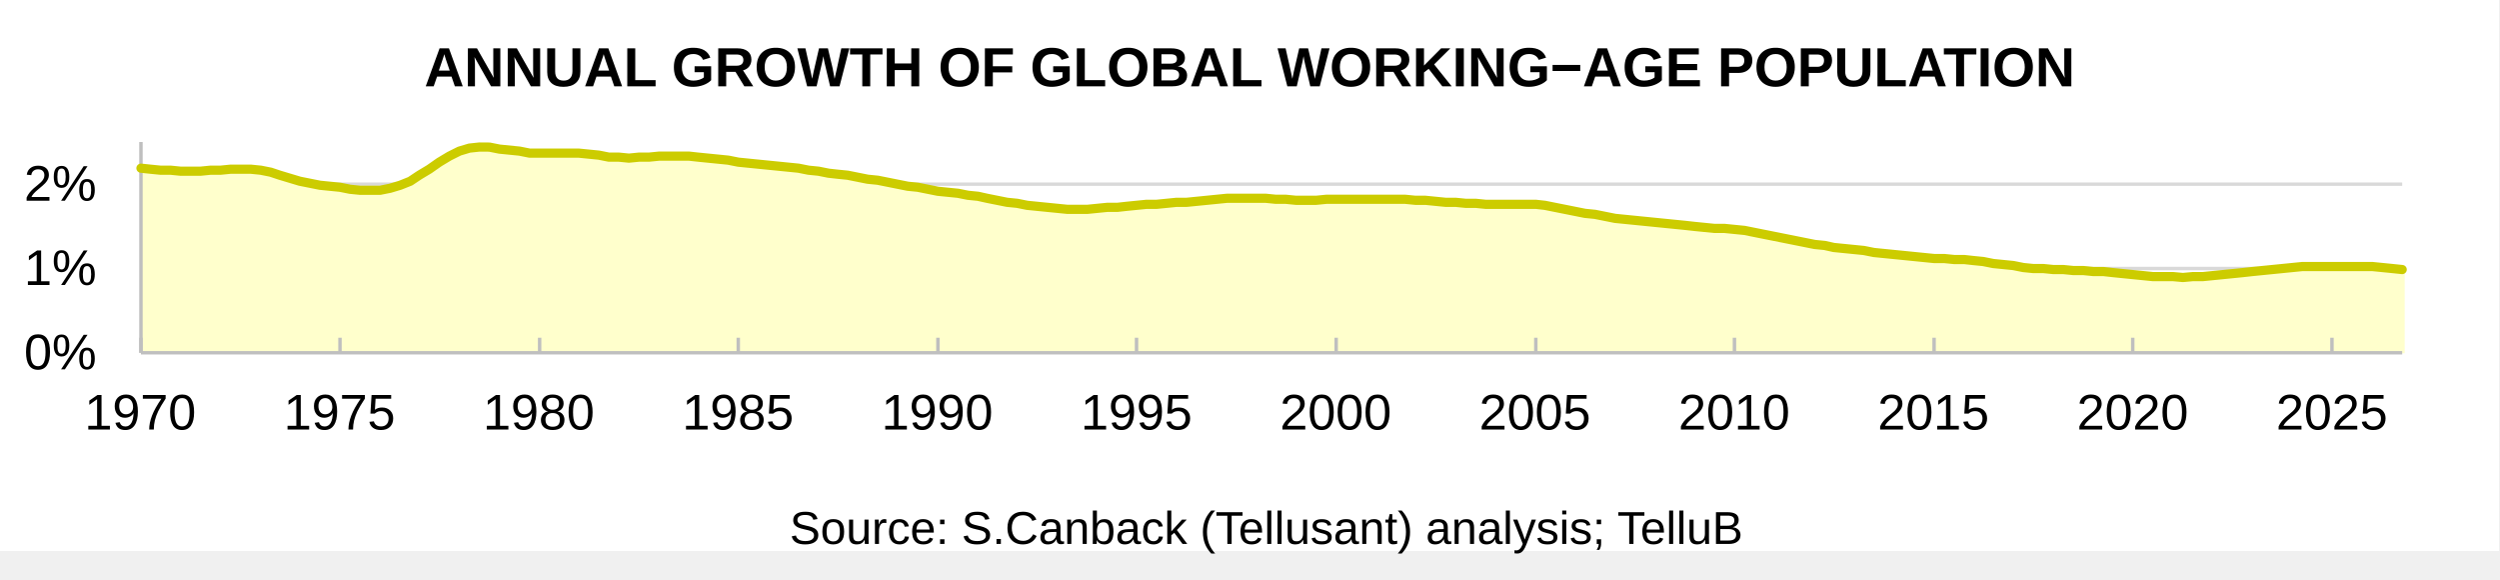
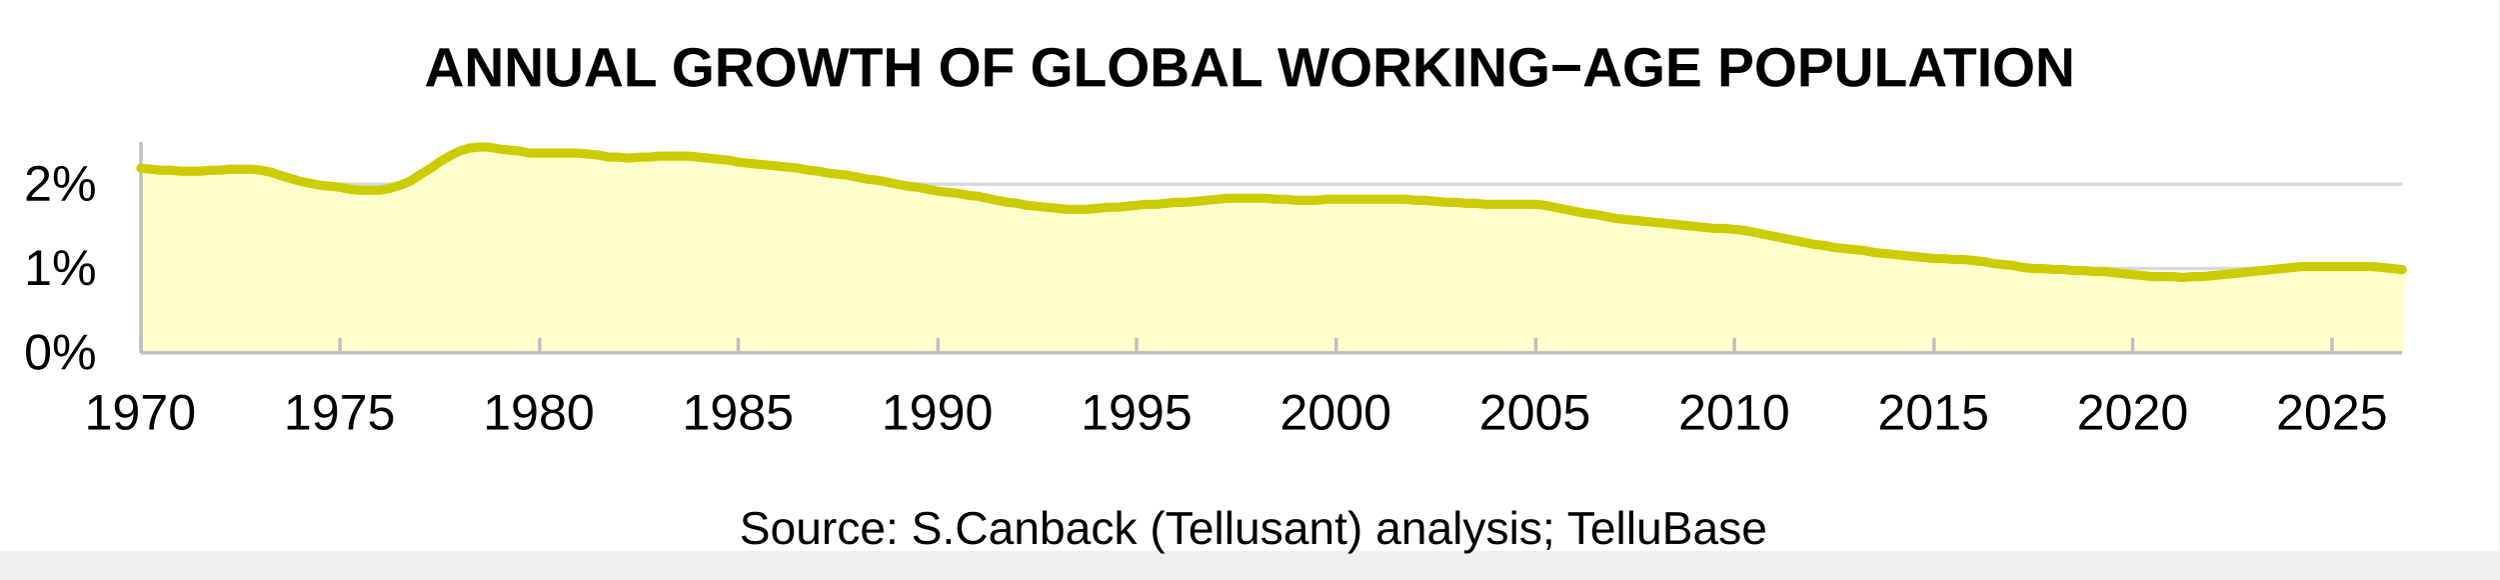
<svg xmlns="http://www.w3.org/2000/svg" width="2491" height="577" xml:space="preserve" overflow="hidden">
  <defs>
    <clipPath id="clip0">
      <rect x="10825" y="2318" width="2491" height="577" />
    </clipPath>
    <clipPath id="clip1">
      <rect x="10965" y="2459" width="2257" height="214" />
-     </clipPath>
-     <clipPath id="clip2">
-       <rect x="11579" y="2800" width="984" height="95" />
    </clipPath>
  </defs>
  <g clip-path="url(#clip0)" transform="translate(-10825 -2318)">
    <rect x="10825" y="2318" width="2491" height="549" fill="#FFFFFF" />
    <g>
      <path d="M10965.5 2585.58 13219.5 2585.58M10965.5 2501.5 13219.5 2501.5" stroke="#D9D9D9" stroke-width="3.438" stroke-linejoin="round" stroke-miterlimit="10" fill="none" />
    </g>
    <g clip-path="url(#clip1)">
      <path d="M10960 2485.08 10970.4 2485.08 10970.4 2670 10960 2670ZM10970.4 2486.08 10980.4 2486.08 10980.4 2670 10970.4 2670ZM10980.4 2487.08 10990.4 2487.08 10990.4 2670 10980.4 2670ZM10990.4 2488.08 11000.4 2488.08 11000.4 2670 10990.4 2670ZM11000.4 2488.08 11010.4 2488.08 11010.4 2670 11000.4 2670ZM11010.4 2488.08 11020.4 2488.08 11020.4 2670 11010.4 2670ZM11020.4 2488.08 11029.4 2488.08 11029.4 2670 11020.4 2670ZM11029.4 2488.08 11039.4 2488.08 11039.4 2670 11029.4 2670ZM11039.4 2487.08 11049.4 2487.08 11049.4 2670 11039.4 2670ZM11049.4 2487.08 11059.4 2487.08 11059.4 2670 11049.4 2670ZM11059.4 2486.08 11069.4 2486.08 11069.4 2670 11059.4 2670ZM11069.4 2486.08 11079.4 2486.08 11079.4 2670 11069.4 2670ZM11079.4 2487.08 11089.4 2487.08 11089.4 2670 11079.4 2670ZM11089.4 2489.08 11099.4 2489.08 11099.4 2670 11089.4 2670ZM11099.4 2492.08 11109.4 2492.08 11109.4 2670 11099.4 2670ZM11109.4 2495.08 11119.4 2495.08 11119.4 2670 11109.4 2670ZM11119.4 2498.08 11129.4 2498.08 11129.4 2670 11119.4 2670ZM11129.4 2501.08 11139.4 2501.08 11139.4 2670 11129.4 2670ZM11139.4 2502.08 11149.4 2502.08 11149.4 2670 11139.4 2670ZM11149.4 2504.08 11159.4 2504.08 11159.4 2670 11149.4 2670ZM11159.4 2505.08 11168.4 2505.08 11168.4 2670 11159.4 2670ZM11168.4 2506.08 11178.4 2506.08 11178.4 2670 11168.4 2670ZM11178.4 2507.08 11188.4 2507.08 11188.4 2670 11178.4 2670ZM11188.4 2508.08 11198.4 2508.08 11198.4 2670 11188.4 2670ZM11198.4 2507.08 11208.4 2507.08 11208.4 2670 11198.4 2670ZM11208.4 2505.08 11218.4 2505.08 11218.4 2670 11208.4 2670ZM11218.4 2502.08 11228.4 2502.08 11228.4 2670 11218.4 2670ZM11228.4 2498.08 11238.4 2498.08 11238.4 2670 11228.4 2670ZM11238.4 2493.08 11248.4 2493.08 11248.4 2670 11238.4 2670ZM11248.4 2486.08 11258.4 2486.08 11258.4 2670 11248.4 2670ZM11258.4 2479.08 11268.4 2479.08 11268.4 2670 11258.4 2670ZM11268.4 2473.08 11278.4 2473.08 11278.4 2670 11268.4 2670ZM11278.4 2468.08 11288.4 2468.08 11288.4 2670 11278.4 2670ZM11288.4 2466.08 11298.4 2466.08 11298.4 2670 11288.4 2670ZM11298.4 2465.08 11307.4 2465.08 11307.4 2670 11298.4 2670ZM11307.4 2465.08 11317.4 2465.08 11317.4 2670 11307.4 2670ZM11317.4 2466.08 11327.4 2466.08 11327.4 2670 11317.4 2670ZM11327.4 2467.08 11337.4 2467.08 11337.4 2670 11327.4 2670ZM11337.4 2469.08 11347.4 2469.08 11347.4 2670 11337.4 2670ZM11347.4 2470.08 11357.4 2470.08 11357.4 2670 11347.4 2670ZM11357.4 2471.08 11367.4 2471.08 11367.4 2670 11357.4 2670ZM11367.4 2471.08 11377.4 2471.08 11377.4 2670 11367.4 2670ZM11377.4 2471.08 11387.4 2471.08 11387.4 2670 11377.4 2670ZM11387.4 2471.08 11397.4 2471.08 11397.4 2670 11387.4 2670ZM11397.4 2471.08 11407.4 2471.08 11407.4 2670 11397.4 2670ZM11407.4 2472.08 11417.4 2472.08 11417.4 2670 11407.4 2670ZM11417.4 2473.08 11427.4 2473.08 11427.4 2670 11417.4 2670ZM11427.4 2474.08 11437.4 2474.08 11437.4 2670 11427.4 2670ZM11437.4 2475.08 11447.4 2475.08 11447.4 2670 11437.4 2670ZM11447.4 2475.08 11456.4 2475.08 11456.4 2670 11447.4 2670ZM11456.4 2475.08 11466.4 2475.08 11466.4 2670 11456.4 2670ZM11466.4 2474.08 11476.4 2474.08 11476.4 2670 11466.4 2670ZM11476.4 2474.08 11486.4 2474.08 11486.4 2670 11476.4 2670ZM11486.4 2473.08 11496.4 2473.08 11496.4 2670 11486.4 2670ZM11496.4 2473.08 11506.4 2473.08 11506.4 2670 11496.4 2670ZM11506.4 2473.08 11516.4 2473.08 11516.4 2670 11506.4 2670ZM11516.4 2474.08 11526.4 2474.08 11526.4 2670 11516.4 2670ZM11526.4 2475.08 11536.4 2475.08 11536.4 2670 11526.4 2670ZM11536.4 2476.08 11546.4 2476.08 11546.4 2670 11536.4 2670ZM11546.4 2478.08 11556.4 2478.08 11556.4 2670 11546.4 2670ZM11556.4 2479.08 11566.4 2479.08 11566.4 2670 11556.4 2670ZM11566.4 2480.08 11576.4 2480.08 11576.4 2670 11566.4 2670ZM11576.4 2481.08 11586.4 2481.08 11586.4 2670 11576.4 2670ZM11586.4 2482.08 11595.4 2482.08 11595.4 2670 11586.4 2670ZM11595.4 2483.08 11605.4 2483.08 11605.4 2670 11595.4 2670ZM11605.4 2485.08 11615.4 2485.08 11615.4 2670 11605.4 2670ZM11615.4 2486.08 11625.4 2486.08 11625.4 2670 11615.4 2670ZM11625.4 2487.08 11635.4 2487.08 11635.4 2670 11625.4 2670ZM11635.4 2489.08 11645.4 2489.08 11645.4 2670 11635.4 2670ZM11645.4 2490.08 11655.4 2490.08 11655.4 2670 11645.4 2670ZM11655.4 2492.08 11665.4 2492.08 11665.4 2670 11655.4 2670ZM11665.4 2493.08 11675.4 2493.08 11675.4 2670 11665.4 2670ZM11675.4 2495.08 11685.4 2495.08 11685.4 2670 11675.4 2670ZM11685.4 2496.08 11695.4 2496.08 11695.4 2670 11685.4 2670ZM11695.4 2498.08 11705.4 2498.08 11705.4 2670 11695.4 2670ZM11705.4 2500.08 11715.4 2500.08 11715.4 2670 11705.4 2670ZM11715.4 2501.08 11725.4 2501.08 11725.4 2670 11715.4 2670ZM11725.4 2503.08 11734.4 2503.08 11734.4 2670 11725.4 2670ZM11734.4 2505.08 11744.4 2505.08 11744.4 2670 11734.4 2670ZM11744.4 2507.08 11754.4 2507.08 11754.4 2670 11744.4 2670ZM11754.4 2508.08 11764.4 2508.08 11764.4 2670 11754.4 2670ZM11764.4 2510.08 11774.4 2510.08 11774.4 2670 11764.4 2670ZM11774.4 2511.08 11784.4 2511.08 11784.4 2670 11774.4 2670ZM11784.4 2512.08 11794.4 2512.08 11794.4 2670 11784.4 2670ZM11794.4 2514.08 11804.4 2514.08 11804.4 2670 11794.4 2670ZM11804.4 2516.08 11814.4 2516.08 11814.4 2670 11804.4 2670ZM11814.4 2517.08 11824.4 2517.08 11824.4 2670 11814.4 2670ZM11824.4 2519.08 11834.4 2519.08 11834.4 2670 11824.4 2670ZM11834.4 2521.08 11844.4 2521.08 11844.4 2670 11834.4 2670ZM11844.4 2522.08 11854.4 2522.08 11854.4 2670 11844.4 2670ZM11854.4 2524.08 11864.4 2524.08 11864.4 2670 11854.4 2670ZM11864.4 2525.08 11873.4 2525.08 11873.4 2670 11864.4 2670ZM11873.4 2526.08 11883.4 2526.08 11883.4 2670 11873.4 2670ZM11883.4 2526.08 11893.4 2526.08 11893.4 2670 11883.4 2670ZM11893.4 2526.08 11903.4 2526.08 11903.4 2670 11893.4 2670ZM11903.4 2526.08 11913.4 2526.08 11913.4 2670 11903.4 2670ZM11913.4 2526.08 11923.4 2526.08 11923.4 2670 11913.4 2670ZM11923.4 2525.08 11933.4 2525.08 11933.4 2670 11923.4 2670ZM11933.4 2524.08 11943.4 2524.08 11943.4 2670 11933.4 2670ZM11943.4 2523.08 11953.4 2523.08 11953.4 2670 11943.4 2670ZM11953.4 2523.08 11963.4 2523.08 11963.4 2670 11953.4 2670ZM11963.4 2522.08 11973.4 2522.08 11973.4 2670 11963.4 2670ZM11973.4 2521.08 11983.4 2521.08 11983.4 2670 11973.4 2670ZM11983.4 2521.08 11993.4 2521.08 11993.4 2670 11983.4 2670ZM11993.4 2520.08 12003.4 2520.08 12003.4 2670 11993.4 2670ZM12003.4 2519.08 12012.4 2519.08 12012.4 2670 12003.4 2670ZM12012.4 2518.08 12022.4 2518.08 12022.4 2670 12012.4 2670ZM12022.4 2517.08 12032.4 2517.08 12032.4 2670 12022.4 2670ZM12032.4 2517.08 12042.4 2517.08 12042.4 2670 12032.4 2670ZM12042.4 2516.08 12052.4 2516.08 12052.4 2670 12042.4 2670ZM12052.4 2516.08 12062.4 2516.08 12062.4 2670 12052.4 2670ZM12062.4 2515.08 12072.4 2515.08 12072.4 2670 12062.4 2670ZM12072.4 2516.08 12082.4 2516.08 12082.4 2670 12072.4 2670ZM12082.4 2516.08 12092.4 2516.08 12092.4 2670 12082.4 2670ZM12092.4 2516.08 12102.4 2516.08 12102.4 2670 12092.4 2670ZM12102.4 2517.08 12112.4 2517.08 12112.4 2670 12102.4 2670ZM12112.4 2517.08 12122.4 2517.08 12122.4 2670 12112.4 2670ZM12122.4 2517.08 12132.4 2517.08 12132.4 2670 12122.4 2670ZM12132.4 2517.08 12142.4 2517.08 12142.4 2670 12132.4 2670ZM12142.4 2517.08 12152.4 2517.08 12152.4 2670 12142.4 2670ZM12152.4 2517.08 12161.4 2517.08 12161.4 2670 12152.4 2670ZM12161.4 2517.08 12171.4 2517.08 12171.4 2670 12161.4 2670ZM12171.4 2516.08 12181.4 2516.08 12181.4 2670 12171.4 2670ZM12181.4 2516.08 12191.4 2516.08 12191.4 2670 12181.4 2670ZM12191.4 2516.08 12201.4 2516.08 12201.4 2670 12191.4 2670ZM12201.4 2516.08 12211.4 2516.08 12211.4 2670 12201.4 2670ZM12211.4 2517.08 12221.4 2517.08 12221.4 2670 12211.4 2670ZM12221.4 2517.08 12231.4 2517.08 12231.4 2670 12221.4 2670ZM12231.4 2517.08 12241.4 2517.08 12241.4 2670 12231.4 2670ZM12241.4 2518.08 12251.4 2518.08 12251.4 2670 12241.4 2670ZM12251.4 2518.08 12261.4 2518.08 12261.4 2670 12251.4 2670ZM12261.4 2519.08 12271.4 2519.08 12271.4 2670 12261.4 2670ZM12271.4 2520.08 12281.4 2520.08 12281.4 2670 12271.4 2670ZM12281.4 2520.08 12291.4 2520.08 12291.4 2670 12281.4 2670ZM12291.4 2521.08 12300.4 2521.08 12300.4 2670 12291.4 2670ZM12300.4 2521.08 12310.4 2521.08 12310.4 2670 12300.4 2670ZM12310.4 2521.08 12320.4 2521.08 12320.4 2670 12310.4 2670ZM12320.4 2521.08 12330.4 2521.08 12330.4 2670 12320.4 2670ZM12330.4 2521.08 12340.4 2521.08 12340.4 2670 12330.4 2670ZM12340.4 2521.08 12350.4 2521.08 12350.4 2670 12340.4 2670ZM12350.4 2522.08 12360.4 2522.08 12360.4 2670 12350.4 2670ZM12360.4 2523.08 12370.4 2523.08 12370.4 2670 12360.4 2670ZM12370.4 2524.08 12380.4 2524.08 12380.4 2670 12370.4 2670ZM12380.4 2526.08 12390.4 2526.08 12390.4 2670 12380.4 2670ZM12390.4 2528.08 12400.4 2528.08 12400.4 2670 12390.4 2670ZM12400.4 2530.08 12410.4 2530.08 12410.4 2670 12400.4 2670ZM12410.4 2532.08 12420.4 2532.08 12420.4 2670 12410.4 2670ZM12420.4 2534.08 12430.4 2534.08 12430.4 2670 12420.4 2670ZM12430.4 2535.08 12439.4 2535.08 12439.4 2670 12430.4 2670ZM12439.4 2537.08 12449.4 2537.08 12449.4 2670 12439.4 2670ZM12449.4 2538.08 12459.4 2538.08 12459.4 2670 12449.4 2670ZM12459.4 2539.08 12469.4 2539.08 12469.4 2670 12459.4 2670ZM12469.4 2540.08 12479.4 2540.08 12479.4 2670 12469.4 2670ZM12479.4 2541.08 12489.4 2541.08 12489.4 2670 12479.4 2670ZM12489.4 2542.08 12499.4 2542.08 12499.4 2670 12489.4 2670ZM12499.4 2543.08 12509.4 2543.08 12509.4 2670 12499.4 2670ZM12509.4 2544.08 12519.4 2544.08 12519.4 2670 12509.4 2670ZM12519.4 2544.08 12529.4 2544.08 12529.4 2670 12519.4 2670ZM12529.4 2545.08 12539.4 2545.08 12539.4 2670 12529.4 2670ZM12539.4 2546.08 12549.4 2546.08 12549.4 2670 12539.4 2670ZM12549.4 2547.08 12559.4 2547.08 12559.4 2670 12549.4 2670ZM12559.4 2548.08 12569.4 2548.08 12569.4 2670 12559.4 2670ZM12569.4 2550.08 12578.4 2550.08 12578.4 2670 12569.4 2670ZM12578.4 2551.08 12588.4 2551.08 12588.4 2670 12578.4 2670ZM12588.4 2553.08 12598.4 2553.08 12598.4 2670 12588.4 2670ZM12598.4 2555.08 12608.4 2555.08 12608.4 2670 12598.4 2670ZM12608.4 2558.08 12618.4 2558.08 12618.4 2670 12608.4 2670ZM12618.4 2560.08 12628.4 2560.08 12628.4 2670 12618.4 2670ZM12628.4 2561.08 12638.4 2561.08 12638.4 2670 12628.4 2670ZM12638.4 2563.08 12648.4 2563.08 12648.4 2670 12638.4 2670ZM12648.4 2564.08 12658.4 2564.08 12658.4 2670 12648.4 2670ZM12658.4 2566.08 12668.4 2566.08 12668.4 2670 12658.4 2670ZM12668.4 2567.08 12678.4 2567.08 12678.4 2670 12668.4 2670ZM12678.4 2568.08 12688.4 2568.08 12688.4 2670 12678.4 2670ZM12688.4 2569.08 12698.4 2569.08 12698.4 2670 12688.4 2670ZM12698.4 2570.08 12708.4 2570.08 12708.4 2670 12698.4 2670ZM12708.4 2572.08 12717.4 2572.08 12717.4 2670 12708.4 2670ZM12717.4 2573.08 12727.4 2573.08 12727.4 2670 12717.4 2670ZM12727.4 2574.08 12737.4 2574.08 12737.4 2670 12727.4 2670ZM12737.4 2574.08 12747.4 2574.08 12747.4 2670 12737.4 2670ZM12747.4 2575.08 12757.4 2575.08 12757.4 2670 12747.4 2670ZM12757.4 2576.08 12767.4 2576.08 12767.4 2670 12757.4 2670ZM12767.4 2576.08 12777.4 2576.08 12777.4 2670 12767.4 2670ZM12777.4 2577.08 12787.4 2577.08 12787.4 2670 12777.4 2670ZM12787.4 2578.08 12797.4 2578.08 12797.4 2670 12787.4 2670ZM12797.4 2579.08 12807.4 2579.08 12807.4 2670 12797.4 2670ZM12807.4 2580.08 12817.4 2580.08 12817.4 2670 12807.4 2670ZM12817.4 2582.08 12827.4 2582.08 12827.4 2670 12817.4 2670ZM12827.4 2583.08 12837.4 2583.08 12837.4 2670 12827.4 2670ZM12837.4 2584.08 12847.4 2584.08 12847.4 2670 12837.4 2670ZM12847.4 2585.08 12857.4 2585.08 12857.4 2670 12847.4 2670ZM12857.4 2586.08 12866.4 2586.08 12866.4 2670 12857.4 2670ZM12866.4 2586.08 12876.4 2586.08 12876.4 2670 12866.4 2670ZM12876.4 2587.08 12886.4 2587.08 12886.4 2670 12876.4 2670ZM12886.4 2587.08 12896.4 2587.08 12896.4 2670 12886.4 2670ZM12896.4 2588.08 12906.4 2588.08 12906.4 2670 12896.4 2670ZM12906.4 2588.08 12916.4 2588.08 12916.4 2670 12906.4 2670ZM12916.4 2589.08 12926.4 2589.08 12926.4 2670 12916.4 2670ZM12926.4 2590.08 12936.4 2590.08 12936.4 2670 12926.4 2670ZM12936.4 2590.08 12946.4 2590.08 12946.4 2670 12936.4 2670ZM12946.4 2591.08 12956.4 2591.08 12956.4 2670 12946.4 2670ZM12956.4 2592.08 12966.4 2592.08 12966.4 2670 12956.4 2670ZM12966.4 2593.08 12976.4 2593.08 12976.4 2670 12966.4 2670ZM12976.4 2594.08 12986.4 2594.08 12986.4 2670 12976.4 2670ZM12986.4 2594.08 12996.4 2594.08 12996.4 2670 12986.4 2670ZM12996.4 2594.08 13005.4 2594.08 13005.4 2670 12996.4 2670ZM13005.4 2594.08 13015.4 2594.08 13015.4 2670 13005.4 2670ZM13015.4 2594.08 13025.4 2594.08 13025.4 2670 13015.4 2670ZM13025.4 2593.08 13035.4 2593.08 13035.4 2670 13025.4 2670ZM13035.4 2592.08 13045.4 2592.08 13045.4 2670 13035.4 2670ZM13045.4 2591.08 13055.4 2591.08 13055.4 2670 13045.4 2670ZM13055.4 2590.08 13065.4 2590.08 13065.4 2670 13055.4 2670ZM13065.4 2589.08 13075.4 2589.08 13075.4 2670 13065.4 2670ZM13075.4 2587.08 13085.4 2587.08 13085.4 2670 13075.4 2670ZM13085.4 2586.08 13095.4 2586.08 13095.4 2670 13085.4 2670ZM13095.4 2585.08 13105.4 2585.08 13105.4 2670 13095.4 2670ZM13105.4 2584.08 13115.4 2584.08 13115.4 2670 13105.4 2670ZM13115.4 2584.08 13125.4 2584.08 13125.4 2670 13115.4 2670ZM13125.4 2583.08 13135.4 2583.08 13135.4 2670 13125.4 2670ZM13135.4 2583.08 13144.4 2583.08 13144.4 2670 13135.4 2670ZM13144.4 2583.08 13154.4 2583.08 13154.4 2670 13144.4 2670ZM13154.4 2583.08 13164.4 2583.08 13164.4 2670 13154.4 2670ZM13164.4 2583.08 13174.4 2583.08 13174.4 2670 13164.4 2670ZM13174.4 2583.08 13184.4 2583.08 13184.4 2670 13174.4 2670ZM13184.4 2584.08 13194.4 2584.08 13194.4 2670 13184.4 2670ZM13194.4 2585.08 13204.4 2585.08 13204.4 2670 13194.4 2670ZM13204.4 2586.08 13214.4 2586.08 13214.4 2670 13204.4 2670ZM13214.4 2587.08 13224 2587.08 13224 2670 13214.4 2670Z" fill="#FFFFCC" />
    </g>
    <g>
      <path d="M0 0 0 210" stroke="#BFBFBF" stroke-width="3.438" stroke-linejoin="round" stroke-miterlimit="10" fill="none" fill-rule="evenodd" transform="matrix(1 0 0 -1 10965.5 2669.5)" />
    </g>
    <g>
      <path d="M10965.5 2669.5 13219.5 2669.5" stroke="#BFBFBF" stroke-width="3.438" stroke-linejoin="round" stroke-miterlimit="10" fill="none" fill-rule="evenodd" />
    </g>
    <g>
      <path d="M10965.5 2654.5 10965.5 2669.5M11163.9 2654.5 11163.9 2669.5M11362.9 2654.5 11362.9 2669.5M11560.9 2654.5 11560.9 2669.5M11759.9 2654.5 11759.9 2669.5M11957.9 2654.5 11957.9 2669.5M12156.9 2654.5 12156.9 2669.5M12355.9 2654.5 12355.9 2669.5M12553.9 2654.5 12553.9 2669.5M12752.9 2654.5 12752.9 2669.5M12950.9 2654.5 12950.9 2669.5M13149.5 2654.5 13149.5 2669.5" stroke="#BFBFBF" stroke-width="3.438" stroke-linejoin="round" stroke-miterlimit="10" fill="none" />
    </g>
    <g>
      <path d="M10965.5 2485.58 10974.9 2486.58 10984.9 2487.58 10994.9 2487.58 11004.9 2488.58 11014.9 2488.58 11024.9 2488.58 11034.9 2487.58 11044.9 2487.58 11054.9 2486.58 11064.9 2486.58 11074.9 2486.58 11084.9 2487.58 11094.9 2489.58 11103.9 2492.58 11113.9 2495.58 11123.9 2498.58 11133.9 2500.58 11143.9 2502.58 11153.9 2503.58 11163.9 2504.58 11173.9 2506.58 11183.9 2507.58 11193.9 2507.58 11203.9 2507.58 11213.9 2505.58 11223.9 2502.58 11233.9 2498.58 11242.9 2492.58 11252.9 2486.58 11262.9 2479.58 11272.9 2473.58 11282.9 2468.58 11292.9 2465.58 11302.9 2464.5 11312.9 2464.58 11322.9 2466.58 11332.9 2467.58 11342.9 2468.58 11352.9 2470.58 11362.9 2470.58 11372.9 2470.58 11381.9 2470.58 11391.9 2470.58 11401.9 2470.58 11411.9 2471.58 11421.9 2472.58 11431.9 2474.58 11441.9 2474.58 11451.9 2475.58 11461.9 2474.58 11471.9 2474.58 11481.9 2473.58 11491.9 2473.58 11501.9 2473.58 11511.9 2473.58 11520.9 2474.58 11530.9 2475.58 11540.9 2476.58 11550.9 2477.58 11560.9 2479.58 11570.9 2480.58 11580.9 2481.58 11590.9 2482.58 11600.9 2483.58 11610.9 2484.58 11620.9 2485.58 11630.9 2487.58 11640.9 2488.58 11650.9 2490.58 11659.9 2491.58 11669.9 2492.58 11679.9 2494.58 11689.9 2496.58 11699.9 2497.58 11709.9 2499.58 11719.9 2501.58 11729.9 2503.58 11739.9 2504.58 11749.9 2506.58 11759.9 2508.58 11769.9 2509.58 11779.9 2510.58 11789.9 2512.58 11799.9 2513.58 11808.9 2515.58 11818.9 2517.58 11828.9 2519.58 11838.9 2520.58 11848.9 2522.58 11858.9 2523.58 11868.9 2524.58 11878.9 2525.58 11888.9 2526.58 11898.9 2526.58 11908.9 2526.58 11918.9 2525.58 11928.9 2524.58 11938.9 2524.58 11947.9 2523.58 11957.9 2522.58 11967.9 2521.58 11977.9 2521.58 11987.9 2520.58 11997.9 2519.58 12007.9 2519.58 12017.9 2518.58 12027.9 2517.58 12037.9 2516.58 12047.9 2515.58 12057.9 2515.58 12067.9 2515.58 12077.9 2515.58 12086.9 2515.58 12096.9 2516.58 12106.9 2516.58 12116.9 2517.58 12126.9 2517.58 12136.9 2517.58 12146.9 2516.58 12156.9 2516.58 12166.9 2516.58 12176.9 2516.58 12186.9 2516.58 12196.9 2516.58 12206.9 2516.58 12216.9 2516.58 12225.9 2516.58 12235.9 2517.58 12245.9 2517.58 12255.9 2518.58 12265.9 2519.58 12275.9 2519.58 12285.9 2520.58 12295.9 2520.58 12305.9 2521.58 12315.9 2521.58 12325.9 2521.58 12335.9 2521.58 12345.9 2521.58 12355.9 2521.58 12364.9 2522.58 12374.9 2524.58 12384.9 2526.58 12394.9 2528.58 12404.9 2530.58 12414.9 2531.58 12424.9 2533.58 12434.9 2535.58 12444.9 2536.58 12454.9 2537.58 12464.9 2538.58 12474.9 2539.58 12484.9 2540.58 12494.9 2541.58 12504.9 2542.58 12513.9 2543.58 12523.9 2544.58 12533.9 2545.58 12543.9 2545.58 12553.9 2546.58 12563.9 2547.58 12573.9 2549.58 12583.9 2551.58 12593.9 2553.58 12603.9 2555.58 12613.9 2557.58 12623.9 2559.58 12633.9 2561.58 12643.9 2562.58 12652.9 2564.58 12662.9 2565.58 12672.9 2566.58 12682.9 2567.58 12692.9 2569.58 12702.9 2570.58 12712.9 2571.58 12722.9 2572.58 12732.9 2573.58 12742.9 2574.58 12752.9 2575.58 12762.9 2575.58 12772.9 2576.58 12782.9 2576.58 12791.9 2577.58 12801.9 2578.58 12811.9 2580.58 12821.9 2581.58 12831.9 2582.58 12841.9 2584.58 12851.9 2585.58 12861.9 2585.58 12871.9 2586.58 12881.9 2586.58 12891.9 2587.58 12901.9 2587.58 12911.9 2588.58 12921.9 2588.58 12930.9 2589.58 12940.9 2590.59 12950.9 2591.59 12960.9 2592.59 12970.9 2593.59 12980.9 2593.59 12990.9 2593.59 13000.9 2594.5 13010.9 2593.59 13020.9 2593.59 13030.9 2592.59 13040.9 2591.59 13050.9 2590.59 13060.9 2589.58 13069.9 2588.58 13079.9 2587.58 13089.9 2586.58 13099.9 2585.58 13109.9 2584.58 13119.9 2583.58 13129.9 2583.58 13139.9 2583.58 13149.9 2583.58 13159.9 2583.58 13169.9 2583.58 13179.9 2583.58 13189.9 2583.58 13199.9 2584.58 13209.9 2585.58 13219.5 2586.58" stroke="#CCCC00" stroke-width="9.167" stroke-linecap="round" stroke-linejoin="round" stroke-miterlimit="10" fill="none" />
    </g>
    <g>
      <text font-family="Arial,Arial_MSFontService,sans-serif" font-weight="400" font-size="50" transform="matrix(1 0 0 1 10849 2686)">0%</text>
    </g>
    <g>
      <text font-family="Arial,Arial_MSFontService,sans-serif" font-weight="400" font-size="50" transform="matrix(1 0 0 1 10849 2602)">1%</text>
    </g>
    <g>
      <text font-family="Arial,Arial_MSFontService,sans-serif" font-weight="400" font-size="50" transform="matrix(1 0 0 1 10849 2518)">2%</text>
    </g>
    <g>
      <text font-family="Arial,Arial_MSFontService,sans-serif" font-weight="400" font-size="50" transform="matrix(1 0 0 1 10909.2 2746)">1970</text>
    </g>
    <g>
      <text font-family="Arial,Arial_MSFontService,sans-serif" font-weight="400" font-size="50" transform="matrix(1 0 0 1 11107.8 2746)">1975</text>
    </g>
    <g>
      <text font-family="Arial,Arial_MSFontService,sans-serif" font-weight="400" font-size="50" transform="matrix(1 0 0 1 11306.4 2746)">1980</text>
    </g>
    <g>
      <text font-family="Arial,Arial_MSFontService,sans-serif" font-weight="400" font-size="50" transform="matrix(1 0 0 1 11505 2746)">1985</text>
    </g>
    <g>
      <text font-family="Arial,Arial_MSFontService,sans-serif" font-weight="400" font-size="50" transform="matrix(1 0 0 1 11703.6 2746)">1990</text>
    </g>
    <g>
      <text font-family="Arial,Arial_MSFontService,sans-serif" font-weight="400" font-size="50" transform="matrix(1 0 0 1 11902.2 2746)">1995</text>
    </g>
    <g>
      <text font-family="Arial,Arial_MSFontService,sans-serif" font-weight="400" font-size="50" transform="matrix(1 0 0 1 12100.8 2746)">2000</text>
    </g>
    <g>
      <text font-family="Arial,Arial_MSFontService,sans-serif" font-weight="400" font-size="50" transform="matrix(1 0 0 1 12299.4 2746)">2005</text>
    </g>
    <g>
      <text font-family="Arial,Arial_MSFontService,sans-serif" font-weight="400" font-size="50" transform="matrix(1 0 0 1 12498 2746)">2010</text>
    </g>
    <g>
      <text font-family="Arial,Arial_MSFontService,sans-serif" font-weight="400" font-size="50" transform="matrix(1 0 0 1 12696.6 2746)">2015</text>
    </g>
    <g>
      <text font-family="Arial,Arial_MSFontService,sans-serif" font-weight="400" font-size="50" transform="matrix(1 0 0 1 12895.2 2746)">2020</text>
    </g>
    <g>
      <text font-family="Arial,Arial_MSFontService,sans-serif" font-weight="400" font-size="50" transform="matrix(1 0 0 1 13093.8 2746)">2025</text>
    </g>
    <g>
      <text font-family="Arial,Arial_MSFontService,sans-serif" font-weight="700" font-size="55" transform="matrix(1 0 0 1 11248 2404)">ANNUAL GROWTH OF GLOBAL WORKING−AGE POPULATION</text>
    </g>
-     <g clip-path="url(#clip2)">
-       <text font-family="Arial,Arial_MSFontService,sans-serif" font-weight="400" font-size="46" transform="matrix(1 0 0 1 11612.1 2860)">Source: S.Canback (Tellusant) analysis; TelluBase</text>
+     <g>
+       <text font-family="Arial,Arial_MSFontService,sans-serif" font-weight="400" font-size="46" transform="matrix(1 0 0 1 11562.1 2860)">Source: S.Canback (Tellusant) analysis; TelluBase</text>
    </g>
  </g>
</svg>
